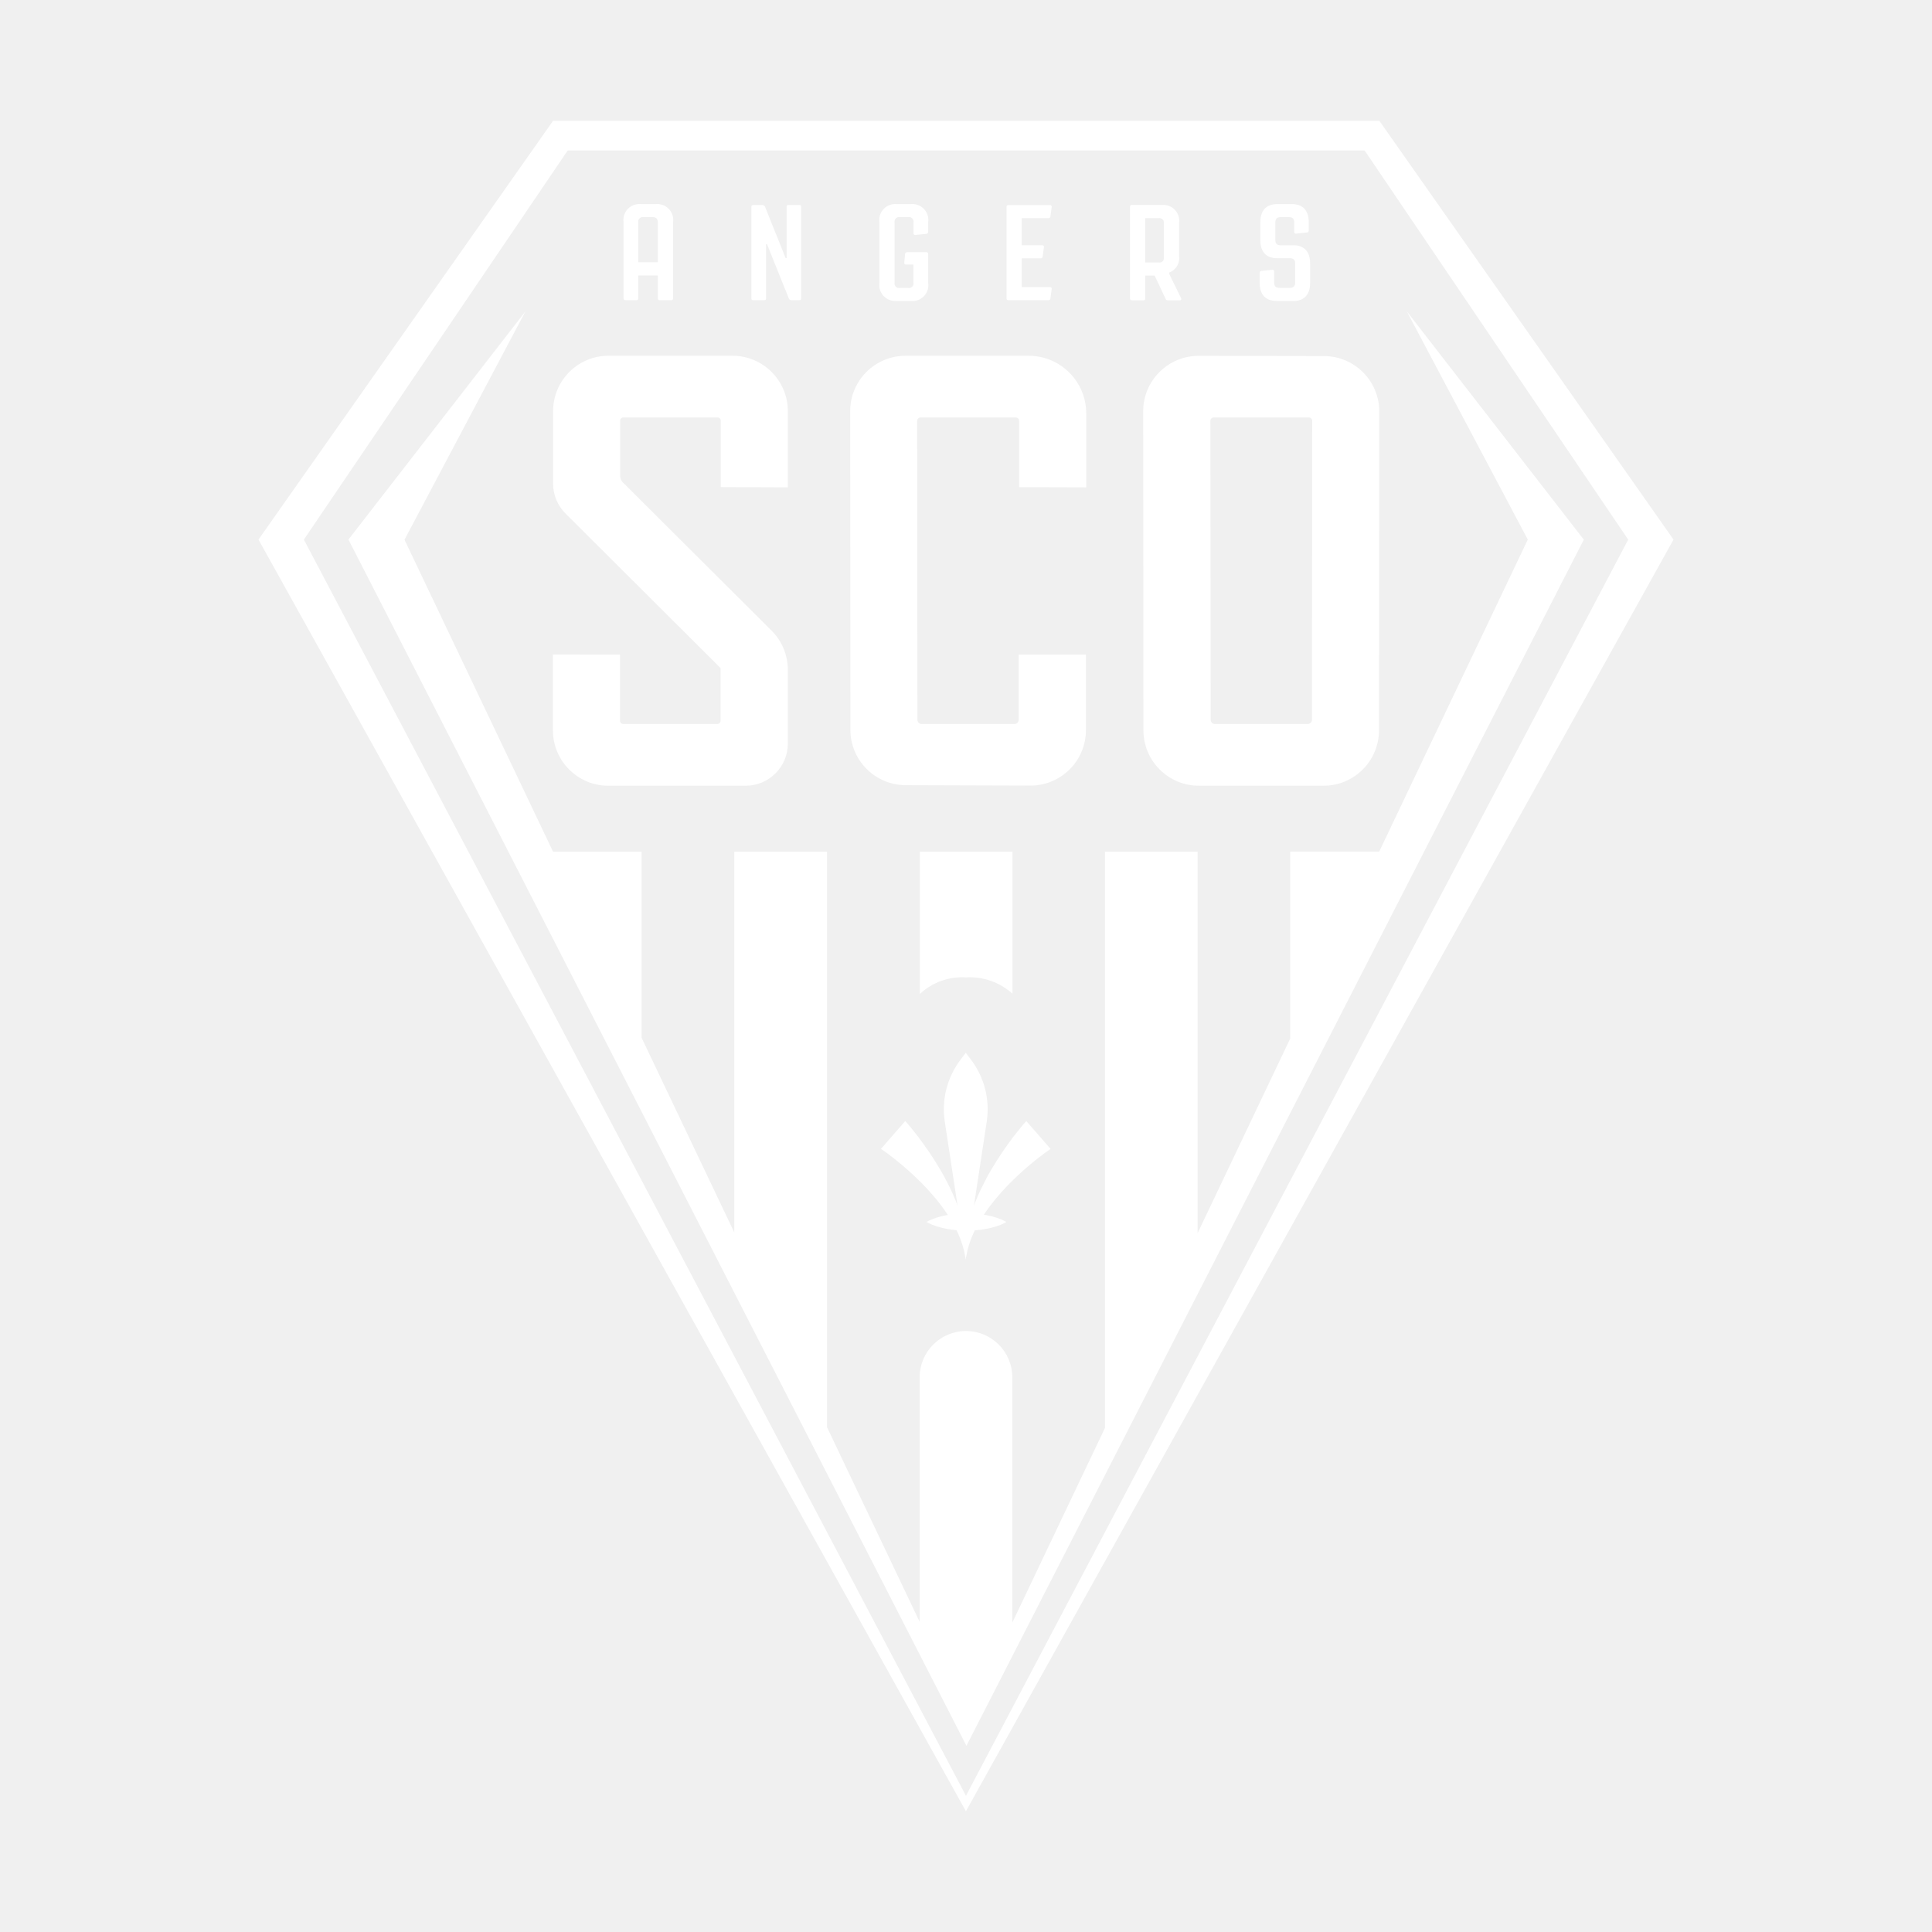
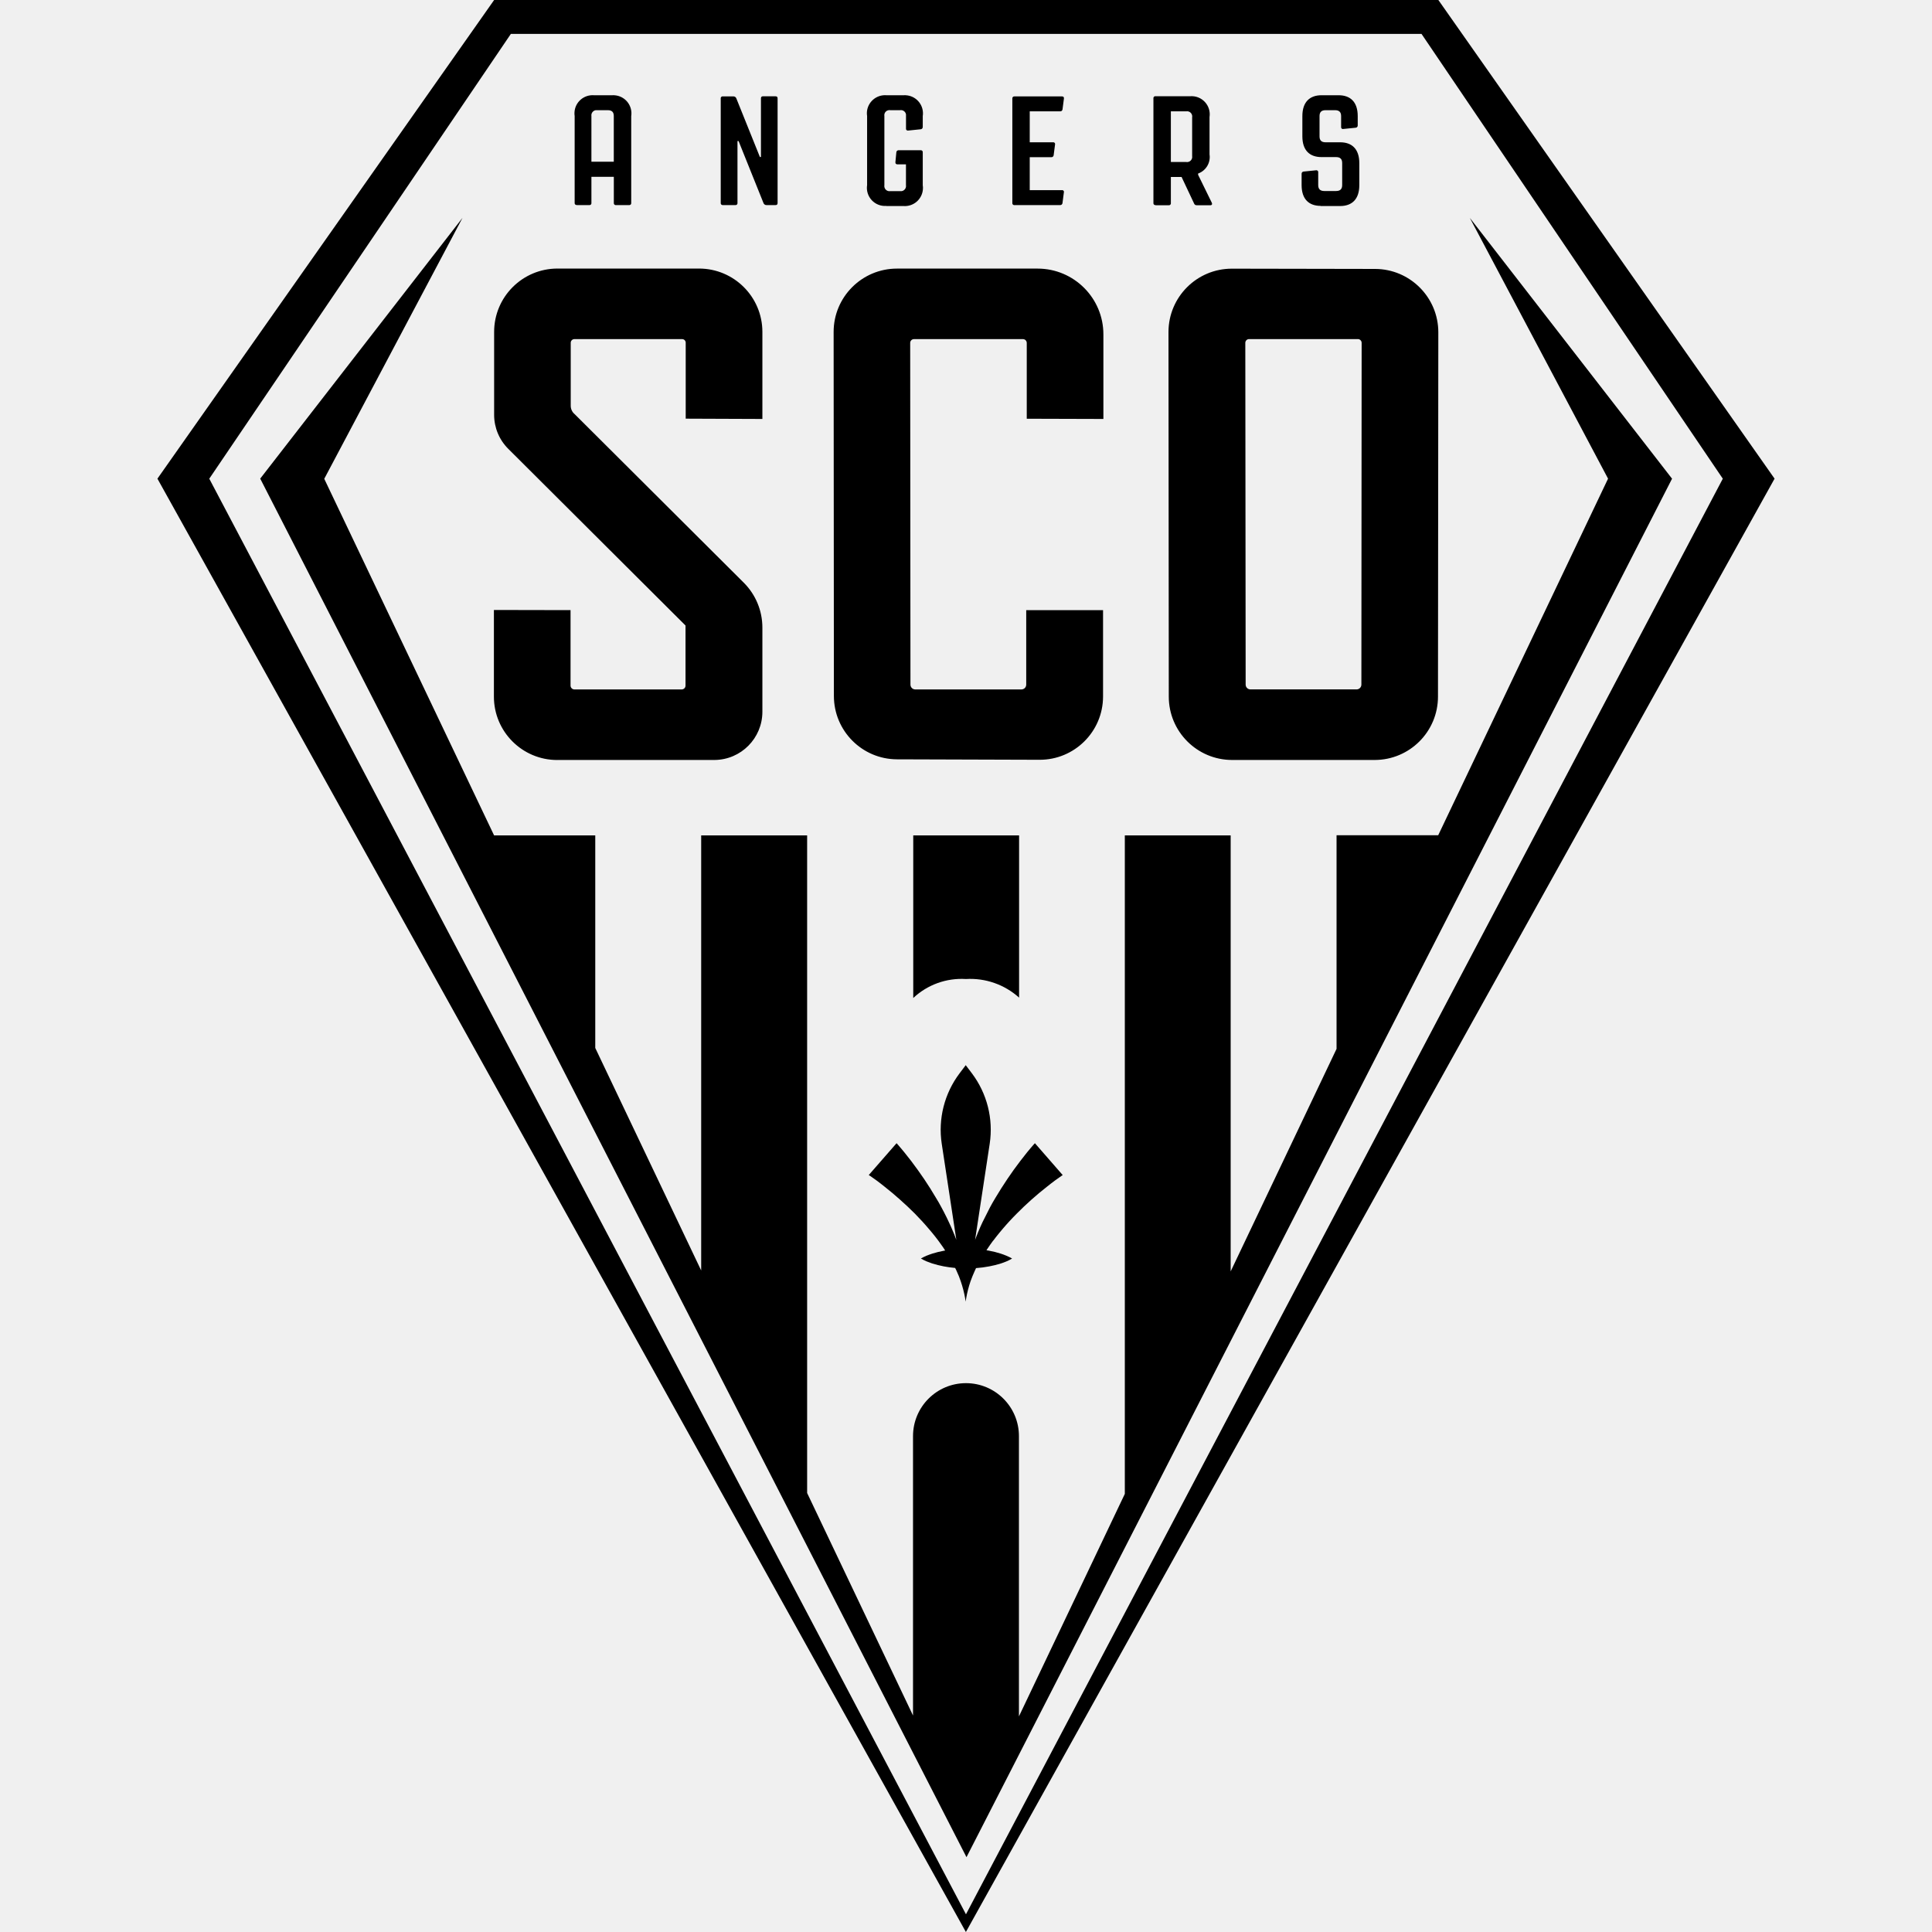
- <svg xmlns="http://www.w3.org/2000/svg" width="1200" height="1200" viewBox="0 0 1200 1200" fill="none">
-   <path d="M614.705 749.326C614.147 750.039 613.713 750.644 613.062 751.589C612.41 752.535 611.744 753.496 611.108 754.458L612.659 754.752C614.756 755.138 616.828 755.656 618.86 756.303C619.899 756.644 620.938 757.032 621.961 757.45C623.029 757.894 624.065 758.412 625.062 759.001C624.06 759.579 623.025 760.097 621.961 760.551C620.922 761.001 619.899 761.357 618.86 761.699C616.827 762.343 614.756 762.861 612.659 763.249C610.28 763.697 607.878 764.012 605.465 764.195C605.144 764.805 604.854 765.431 604.597 766.071L603.48 768.66L602.488 771.311C601.416 774.39 600.607 777.554 600.069 780.769L599.821 782.412L599.573 780.769C599.026 777.553 598.206 774.389 597.123 771.311L596.162 768.66L595.046 766.071C594.766 765.404 594.441 764.753 594.1 764.102C592.019 763.924 589.948 763.634 587.898 763.234C585.804 762.833 583.734 762.315 581.697 761.683C580.663 761.342 579.63 760.959 578.596 760.536C577.532 760.083 576.496 759.565 575.495 758.985C576.491 758.395 577.527 757.877 578.596 757.435C579.635 757.016 580.658 756.659 581.697 756.318C583.73 755.674 585.801 755.156 587.898 754.768L588.689 754.628C588.007 753.543 587.139 752.24 586.596 751.527C586.053 750.814 585.526 750.008 584.953 749.264L583.263 747.062C582.689 746.318 582.116 745.651 581.527 744.907C580.938 744.163 580.333 743.465 579.728 742.767C578.55 741.356 577.279 739.977 576.054 738.612L574.147 736.597C573.527 735.915 572.845 735.263 572.224 734.597C569.62 731.977 566.891 729.418 564.162 726.984C561.434 724.55 558.596 722.163 555.728 719.899C554.286 718.752 552.829 717.62 551.371 716.55C550.658 716.039 549.914 715.511 549.201 715L548.131 714.24L547.588 713.883L547.34 713.729L547.232 713.635H547.139L562.27 696.302C562.751 696.798 563.046 697.155 563.418 697.589L564.426 698.783C565.108 699.62 565.759 700.38 566.41 701.17C567.712 702.762 568.968 704.354 570.178 705.945C572.596 709.17 574.999 712.442 577.247 715.775C579.496 719.108 581.619 722.503 583.666 725.961C584.209 726.829 584.72 727.682 585.217 728.566L586.674 731.217C587.619 733 588.565 734.752 589.433 736.566C589.883 737.449 590.317 738.38 590.736 739.279C591.154 740.178 591.588 741.093 591.991 741.992L593.154 744.783C593.573 745.682 593.898 746.658 594.286 747.573L594.751 748.829L586.813 696.612C584.764 683.042 588.274 669.219 596.55 658.271L599.852 653.899L603.154 658.271C611.434 669.216 614.94 683.043 612.875 696.612L604.952 748.829L605.418 747.573C605.774 746.643 606.146 745.682 606.518 744.783L607.712 741.992L608.952 739.279L613.014 731.217L614.471 728.566C615.014 727.682 615.526 726.829 616.022 725.961C618.069 722.504 620.224 719.124 622.472 715.775C624.72 712.426 627.076 709.17 629.526 705.945C630.756 704.354 632.012 702.762 633.293 701.17C633.96 700.333 634.611 699.573 635.278 698.783L636.301 697.589C636.658 697.155 636.983 696.798 637.448 696.302L652.565 713.635L652.425 713.729L652.177 713.883L651.665 714.24L650.565 715L648.394 716.55C646.921 717.636 645.495 718.752 644.053 719.899C641.17 722.163 638.348 724.519 635.588 726.984C632.839 729.434 630.162 731.972 627.557 734.597L625.603 736.597L623.712 738.612C622.456 739.977 621.2 741.356 620.006 742.767C619.433 743.465 618.828 744.194 618.239 744.907C617.65 745.62 617.076 746.318 616.487 747.062L614.797 749.264M628.862 617.125V529.017H571.327V617.389C579.037 610.142 589.403 606.41 599.963 607.079C610.56 606.448 620.968 610.088 628.862 617.187M396.411 162.894H408.581V138.088C408.581 135.902 407.574 134.878 405.295 134.878H399.636C399.346 134.833 399.051 134.833 398.761 134.878C397.23 135.12 396.185 136.557 396.426 138.088L396.411 162.894ZM388.488 186.413C388.388 186.428 388.287 186.428 388.188 186.413C387.62 186.33 387.227 185.803 387.31 185.235V138.088C387.199 137.354 387.17 136.61 387.225 135.871C387.63 130.44 392.36 126.365 397.791 126.77H407.574C408.313 126.715 409.057 126.743 409.791 126.855C415.175 127.675 418.874 132.704 418.054 138.088V185.282C418.069 185.381 418.069 185.483 418.054 185.582C417.971 186.15 417.444 186.543 416.876 186.46H409.775C409.675 186.474 409.574 186.474 409.474 186.46C408.907 186.377 408.514 185.849 408.597 185.282V171.095H396.426V185.282C396.441 185.381 396.441 185.483 396.426 185.582C396.343 186.15 395.816 186.543 395.248 186.46H388.489M467.869 186.459H474.628C475.196 186.543 475.724 186.15 475.807 185.582C475.822 185.482 475.822 185.381 475.807 185.281V151.653H476.396L489.915 185.281C490.146 186.012 490.84 186.495 491.605 186.459H496.427C497.279 186.459 497.605 186.118 497.605 185.281V128.506C497.605 127.669 497.264 127.328 496.427 127.328H489.667C488.907 127.328 488.566 127.669 488.566 128.506V160.32H487.977L475.218 128.553C474.986 127.822 474.293 127.339 473.528 127.374H467.869C467.301 127.291 466.774 127.684 466.691 128.252C466.676 128.351 466.676 128.453 466.691 128.553V185.281C466.608 185.849 467 186.376 467.568 186.459C467.668 186.474 467.769 186.474 467.869 186.459ZM556.72 186.971H566.022C571.453 187.376 576.183 183.301 576.588 177.871C576.643 177.131 576.614 176.387 576.503 175.653V157.824C576.586 157.256 576.193 156.729 575.626 156.646C575.526 156.631 575.424 156.631 575.324 156.646H563.417C562.766 156.61 562.204 157.097 562.146 157.746L561.634 163.157C561.557 163.917 562.053 164.335 562.813 164.335H567.371V175.653C567.623 177.174 566.594 178.611 565.074 178.863C564.772 178.913 564.464 178.913 564.162 178.863H558.844C557.323 179.114 555.886 178.086 555.635 176.566C555.584 176.264 555.584 175.955 555.635 175.653V138.087C555.383 136.567 556.411 135.13 557.932 134.878C558.233 134.828 558.542 134.828 558.844 134.878H564.162C565.681 134.617 567.124 135.637 567.384 137.156C567.437 137.464 567.438 137.779 567.387 138.087V144.847C567.305 145.38 567.671 145.879 568.205 145.96C568.324 145.979 568.447 145.974 568.565 145.948L575.325 145.266C576.001 145.241 576.528 144.672 576.503 143.996V138.087C577.323 132.704 573.623 127.675 568.24 126.855C567.506 126.743 566.763 126.715 566.023 126.77H556.72C551.29 126.365 546.559 130.44 546.155 135.87C546.1 136.61 546.128 137.354 546.24 138.088V175.591C545.42 180.975 549.119 186.004 554.503 186.824C555.237 186.936 555.98 186.964 556.72 186.909M626.365 186.459H651.171C651.822 186.495 652.385 186.008 652.442 185.359L653.202 179.529C653.342 179.026 653.047 178.505 652.544 178.365C652.43 178.334 652.312 178.323 652.194 178.335H634.628V160.444H646.365C647.016 160.48 647.579 159.993 647.636 159.343L648.396 153.514C648.527 153.008 648.223 152.492 647.717 152.361C647.61 152.333 647.499 152.325 647.388 152.335H634.629V135.514H651.187C651.838 135.55 652.4 135.063 652.458 134.413L653.218 128.584C653.295 127.824 652.97 127.405 652.21 127.405H626.365C625.797 127.322 625.27 127.715 625.186 128.283C625.172 128.382 625.172 128.484 625.186 128.584V185.281C625.103 185.849 625.496 186.376 626.063 186.459C626.163 186.474 626.265 186.474 626.365 186.459ZM711.341 163.049H719.698C720 163.099 720.308 163.099 720.61 163.049C722.131 162.797 723.159 161.36 722.907 159.839V138.723C722.957 138.421 722.957 138.113 722.907 137.811C722.655 136.29 721.219 135.262 719.698 135.514H711.341V163.049ZM703.032 186.459C702.932 186.474 702.83 186.474 702.731 186.459C702.163 186.376 701.77 185.849 701.853 185.281V128.475C701.839 128.375 701.839 128.274 701.853 128.174C701.937 127.606 702.464 127.214 703.032 127.297H721.869C722.609 127.242 723.352 127.27 724.086 127.382C729.47 128.202 733.169 133.231 732.349 138.615V158.909C733.033 163.413 730.435 167.771 726.148 169.312V169.994L733.59 185.188C733.931 185.87 733.683 186.537 732.83 186.537H725.481C724.789 186.62 724.136 186.196 723.931 185.529L717.171 171.173H711.341V185.359C711.356 185.459 711.356 185.56 711.341 185.66C711.258 186.227 710.731 186.62 710.163 186.537H703.062M792.72 186.971H803.356C809.697 186.971 813.744 183.344 813.744 175.654V163.654C813.744 155.902 809.682 152.336 803.356 152.336H795.418C793.217 152.336 792.131 151.328 792.131 149.127V138.088C792.131 135.886 793.232 134.878 795.418 134.878H800.565C802.752 134.878 803.868 135.886 803.868 138.088V143.995C803.786 144.528 804.152 145.026 804.686 145.108C804.805 145.126 804.928 145.122 805.046 145.095L811.713 144.413C812.363 144.415 812.893 143.889 812.895 143.239C812.895 143.207 812.894 143.174 812.891 143.142V138.088C812.891 130.336 808.829 126.77 802.503 126.77H793.201C786.86 126.77 782.814 130.398 782.814 138.088V149.064C782.814 156.816 786.86 160.382 793.201 160.382H801.139C803.341 160.382 804.441 161.39 804.441 163.591V175.591C804.441 177.793 803.341 178.801 801.139 178.801H794.72C792.519 178.801 791.418 177.793 791.418 175.591V168.661C791.5 168.128 791.133 167.63 790.6 167.548C790.48 167.53 790.358 167.534 790.24 167.561L783.573 168.227C782.922 168.225 782.393 168.751 782.391 169.402C782.391 169.434 782.392 169.466 782.395 169.498V175.576C782.395 183.328 786.441 186.894 792.782 186.894M377.975 488.025H463.355C477.741 487.906 489.34 476.21 489.34 461.824V416.056C489.342 406.904 485.699 398.128 479.216 391.669L387.293 300.056C385.94 298.925 385.165 297.246 385.185 295.483V261.374C385.131 260.279 385.975 259.348 387.07 259.295C387.144 259.291 387.219 259.292 387.293 259.297H445.588C446.664 259.226 447.595 260.041 447.665 261.118C447.671 261.203 447.671 261.289 447.665 261.374V302.537L489.34 302.707V255.389C489.34 236.372 473.923 220.955 454.906 220.955H377.975C358.958 220.955 343.541 236.372 343.541 255.389V300.552C343.577 307.486 346.365 314.123 351.293 319.002L447.557 414.955V447.622C447.557 448.769 446.627 449.699 445.479 449.699H387.184C386.02 449.699 385.076 448.755 385.076 447.591V406.599L343.433 406.506V453.606C343.433 472.624 358.849 488.04 377.867 488.04M751.977 447.063C751.977 448.51 753.15 449.684 754.597 449.684H812.256C813.703 449.684 814.876 448.511 814.876 447.063L815.031 261.343C815.031 260.204 814.108 259.281 812.969 259.281H753.853C752.714 259.281 751.791 260.204 751.791 261.343L751.977 447.063ZM710.209 453.606L710.054 255.482V255.389C710.088 236.371 725.533 220.983 744.55 221.017L822.318 221.157C841.323 221.191 856.707 236.616 856.69 255.622L856.519 453.591C856.519 472.608 841.103 488.025 822.085 488.025H744.566C725.585 487.982 710.218 472.587 710.209 453.606ZM528.193 453.249C528.193 472.224 543.543 487.624 562.518 487.683L639.945 487.931C658.962 487.991 674.427 472.623 674.487 453.606C674.487 453.575 674.487 453.544 674.487 453.513V406.583H632.735V447.079C632.735 448.526 631.562 449.699 630.115 449.699H572.441C570.994 449.699 569.821 448.526 569.821 447.079L569.666 261.358C569.674 260.225 570.595 259.311 571.728 259.311H630.952C632.085 259.311 633.006 260.225 633.014 261.358V302.583L674.673 302.707V256.769C674.682 237.006 658.668 220.979 638.906 220.97H562.487C543.47 220.97 528.053 236.387 528.053 255.405V255.435L528.193 453.249ZM599.977 1115.39L1011.31 335.155L847.574 93.434H352.628L188.737 335.155L599.977 1115.39ZM856.721 75L1039.45 335.14L599.946 1125L160.551 335.14L343.543 75H856.721ZM983.73 335.171L873.792 193.388L948.94 335.14L856.645 528.939H801.389V645.032L743.839 765.962V529.032H686.32V886.892L628.769 1007.82V855.497C628.769 839.601 615.883 826.714 599.986 826.714C584.09 826.714 571.203 839.601 571.203 855.497V1007.34L513.653 886.412V529.032H456.071V765.482L398.506 644.551V529.032H343.529L251.234 335.233L326.366 193.388L216.428 335.125L600.273 1084.33L983.73 335.171Z" fill="white" />
+ <svg xmlns="http://www.w3.org/2000/svg" viewBox="0 0 512 512">
+   <path fill="currentColor" d="M263.17 328.81c-.27.35-.48.65-.8 1.11s-.64.93-.95 1.4l.75.14c1.03.19 2.04.44 3.03.76.5.16 1.01.35 1.51.56.52.21 1.02.46 1.51.75-.49.28-.99.54-1.51.76-.51.22-1.01.39-1.51.56-1 .31-2 .56-3.03.75-1.16.22-2.33.38-3.51.46-.15.3-.29.61-.42.92l-.54 1.26-.49 1.29a29.5 29.5 0 0 0-1.18 4.62l-.12.8-.12-.8c-.27-1.57-.67-3.11-1.19-4.62l-.47-1.29-.55-1.26c-.13-.33-.29-.64-.46-.96-1.01-.09-2.02-.23-3.02-.42-1.02-.2-2.03-.45-3.03-.76-.5-.17-1-.35-1.51-.56-.52-.22-1.02-.47-1.51-.76.49-.28.99-.54 1.51-.75.51-.21 1.01-.38 1.51-.55q1.5-.47 3.03-.75l.38-.07c-.33-.53-.75-1.16-1.02-1.51-.26-.35-.52-.74-.8-1.11l-.82-1.07c-.28-.36-.56-.69-.85-1.05s-.58-.7-.88-1.04c-.57-.69-1.19-1.36-1.79-2.03l-.93-.98c-.3-.34-.63-.65-.93-.98-1.27-1.28-2.6-2.52-3.94-3.71a84 84 0 0 0-4.11-3.45c-.7-.56-1.41-1.12-2.12-1.64-.35-.25-.71-.5-1.06-.75l-.52-.37-.27-.18-.12-.07-.05-.05h-.05l7.38-8.45c.24.24.38.41.56.63l.49.58c.34.41.65.78.97 1.16.64.78 1.25 1.55 1.84 2.33 1.18 1.57 2.35 3.17 3.44 4.79 1.1 1.63 2.14 3.28 3.13 4.97.27.42.52.84.76 1.27l.71 1.29c.46.87.92 1.73 1.35 2.61.22.43.43.89.63 1.33.21.43.42.88.61 1.32l.57 1.36c.21.44.36.91.55 1.36l.23.61-3.87-25.46c-1-6.62.71-13.36 4.75-18.7l1.61-2.13 1.61 2.13a24.83 24.83 0 0 1 4.74 18.7l-3.87 25.46.23-.61c.18-.45.36-.92.54-1.36l.58-1.36.6-1.32 1.99-3.94.71-1.29c.26-.43.51-.85.75-1.27 1-1.68 2.05-3.33 3.15-4.97 1.09-1.63 2.24-3.22 3.44-4.79.6-.78 1.21-1.55 1.83-2.33.33-.41.65-.78.97-1.16l.5-.58c.17-.22.33-.39.56-.63l7.37 8.45-.07.05-.12.07-.25.18-.53.37-1.06.75c-.72.53-1.42 1.08-2.12 1.64a85 85 0 0 0-8.04 7.16l-.96.98-.92.98c-.61.67-1.22 1.34-1.8 2.03-.28.34-.58.69-.87 1.04-.28.35-.56.69-.85 1.05l-.82 1.07m6.85-64.43v-42.96h-28.05v43.09c3.76-3.53 8.81-5.35 13.96-5.03 5.17-.31 10.24 1.47 14.09 4.93M156.73 42.86h5.93v-12.1c0-1.06-.49-1.56-1.6-1.56h-2.76c-.14-.02-.29-.02-.43 0-.74.12-1.25.82-1.14 1.56zm-3.87 11.47h-.14a.51.51 0 0 1-.43-.58V30.76c-.06-.36-.07-.72-.04-1.08.19-2.65 2.5-4.63 5.15-4.44h4.77c.36-.02.72-.01 1.08.05a4.8 4.8 0 0 1 4.03 5.47v23.02c.01.04.01.09 0 .14-.04.28-.3.47-.57.43h-3.47a.3.3 0 0 1-.14 0 .51.51 0 0 1-.43-.57v-6.92h-5.94v6.92c.01.04.01.09 0 .14a.5.5 0 0 1-.57.43h-3.3m38.71 0h3.3c.27.04.53-.15.57-.43a.3.3 0 0 0 0-.14v-16.4h.29l6.59 16.4c.11.35.45.59.82.57h2.36c.41 0 .57-.17.57-.57V26.09c0-.41-.17-.57-.57-.57h-3.3c-.37 0-.54.16-.54.57V41.6h-.28l-6.23-15.49a.82.82 0 0 0-.82-.57h-2.76a.5.5 0 0 0-.57.43.3.3 0 0 0 0 .14v27.67a.51.51 0 0 0 .57.57m43.33.25h4.53a4.8 4.8 0 0 0 5.15-4.44c.03-.36.02-.72-.04-1.08v-8.69a.51.51 0 0 0-.57-.58h-5.81a.59.59 0 0 0-.62.54l-.25 2.64c-.04.37.21.57.58.57h2.22v5.52c.12.74-.38 1.44-1.12 1.57q-.23.03-.45 0h-2.59c-.74.12-1.44-.38-1.56-1.12q-.04-.23 0-.45V30.76c-.13-.74.37-1.44 1.12-1.56.14-.03.29-.03.44 0h2.59c.75-.13 1.45.37 1.58 1.11q.03.23 0 .45v3.3c-.04.26.14.5.4.54.05.01.11.01.17 0l3.3-.34c.33-.01.58-.29.57-.62v-2.88a4.8 4.8 0 0 0-4.03-5.47c-.35-.06-.72-.07-1.08-.05h-4.53a4.82 4.82 0 0 0-5.16 4.44c-.02.36-.01.72.05 1.08v18.29a4.8 4.8 0 0 0 5.11 5.52m33.96-.22h12.09c.32.02.59-.22.62-.54l.37-2.84c.07-.24-.07-.5-.32-.57a.5.5 0 0 0-.17-.01h-8.56v-8.73h5.72c.32.02.59-.22.62-.53l.37-2.85a.47.47 0 0 0-.33-.56c-.05-.01-.11-.01-.16-.01h-6.22v-8.2h8.07c.32.02.59-.22.62-.54l.37-2.84c.04-.37-.12-.58-.49-.58h-12.6a.51.51 0 0 0-.58.58v27.65c-.04.27.15.53.43.57q.07.01.15 0m41.43-11.42h4.08c.14.03.29.03.44 0 .74-.12 1.24-.82 1.12-1.56v-10.3c.03-.14.03-.29 0-.44-.12-.74-.82-1.25-1.56-1.12h-4.08zm-4.05 11.42q-.07.01-.15 0a.5.5 0 0 1-.42-.57v-27.7a.4.4 0 0 1 0-.15.5.5 0 0 1 .57-.43h9.19a4.81 4.81 0 0 1 5.11 5.52v9.9c.33 2.19-.94 4.32-3.03 5.07v.33l3.63 7.41c.17.33.05.66-.37.66h-3.58a.71.71 0 0 1-.76-.49l-3.3-7h-2.84v6.91q.01.07 0 .15c-.04.28-.3.47-.57.43h-3.47m43.72.21h5.19c3.09 0 5.07-1.77 5.07-5.52v-5.85c0-3.78-1.99-5.52-5.07-5.52h-3.87c-1.07 0-1.6-.49-1.6-1.56v-5.39c0-1.07.53-1.56 1.6-1.56h2.51c1.07 0 1.61.49 1.61 1.56v2.88c-.04.26.14.51.4.55.06 0 .12 0 .17-.01l3.26-.33c.31 0 .57-.26.57-.58v-2.51c0-3.78-1.98-5.52-5.07-5.52h-4.53c-3.09 0-5.07 1.77-5.07 5.52v5.36c0 3.78 1.98 5.51 5.07 5.51h3.87c1.07 0 1.61.5 1.61 1.57v5.85c0 1.07-.54 1.57-1.61 1.57h-3.13c-1.07 0-1.61-.5-1.61-1.57v-3.38c.04-.26-.14-.5-.4-.54a.5.5 0 0 0-.18 0l-3.25.33a.57.57 0 0 0-.57.57v3.01c0 3.78 1.97 5.52 5.06 5.52M147.74 201.4h41.63c7.01-.06 12.67-5.76 12.67-12.78v-22.31c0-4.47-1.78-8.75-4.94-11.9l-44.82-44.67a2.86 2.86 0 0 1-1.03-2.23V90.88a.97.97 0 0 1 .92-1.01c.04-.01.07-.01.11 0h28.43a.95.95 0 0 1 1.01.88v20.2l20.32.08V87.96c0-9.27-7.52-16.79-16.79-16.79h-37.51c-9.28 0-16.79 7.52-16.79 16.79v22.02c.01 3.38 1.37 6.62 3.78 9l46.94 46.79v15.93c0 .56-.46 1.01-1.02 1.01h-28.42c-.57 0-1.03-.46-1.03-1.03v-19.99l-20.31-.04v22.97c0 9.27 7.52 16.79 16.79 16.79m182.43-19.98c0 .7.57 1.27 1.27 1.27h28.12c.71 0 1.28-.57 1.28-1.27l.07-90.57c0-.55-.45-1-1-1h-28.83c-.55 0-1 .45-1 1zm-20.37 3.19-.08-96.61v-.05c.02-9.27 7.55-16.78 16.83-16.76l37.92.07c9.26.02 16.76 7.54 16.76 16.8l-.09 96.54c0 9.27-7.51 16.79-16.79 16.79h-37.8c-9.25-.02-16.75-7.53-16.75-16.78m-88.75-.18c0 9.25 7.48 16.76 16.73 16.79l37.76.12c9.27.03 16.81-7.46 16.84-16.73v-22.93h-20.36v19.74c0 .71-.57 1.28-1.28 1.28h-28.12c-.7 0-1.28-.57-1.28-1.28l-.07-90.56c0-.55.45-1 1-1h28.88c.56 0 1 .45 1.01 1v20.1l20.31.06v-22.4c.01-9.63-7.8-17.45-17.44-17.45h-37.26c-9.28 0-16.79 7.52-16.79 16.79v.01zm35 322.87 200.57-380.45L376.72 8.99H135.38L55.46 126.86zM381.18 0l89.1 126.85L255.97 512 41.72 126.85 130.95 0zm61.93 126.86-53.6-69.13 36.64 69.12-45.01 94.5H354.2v56.61l-28.06 58.97V221.39h-28.05v174.5l-28.06 58.97v-74.27c0-7.76-6.29-14.04-14.04-14.04s-14.03 6.28-14.03 14.04v74.04l-28.06-58.97V221.39h-28.08v115.3l-28.07-58.97v-56.33h-26.81l-45.01-94.5 36.64-69.16-53.61 69.11 187.17 365.33z" />
</svg>
